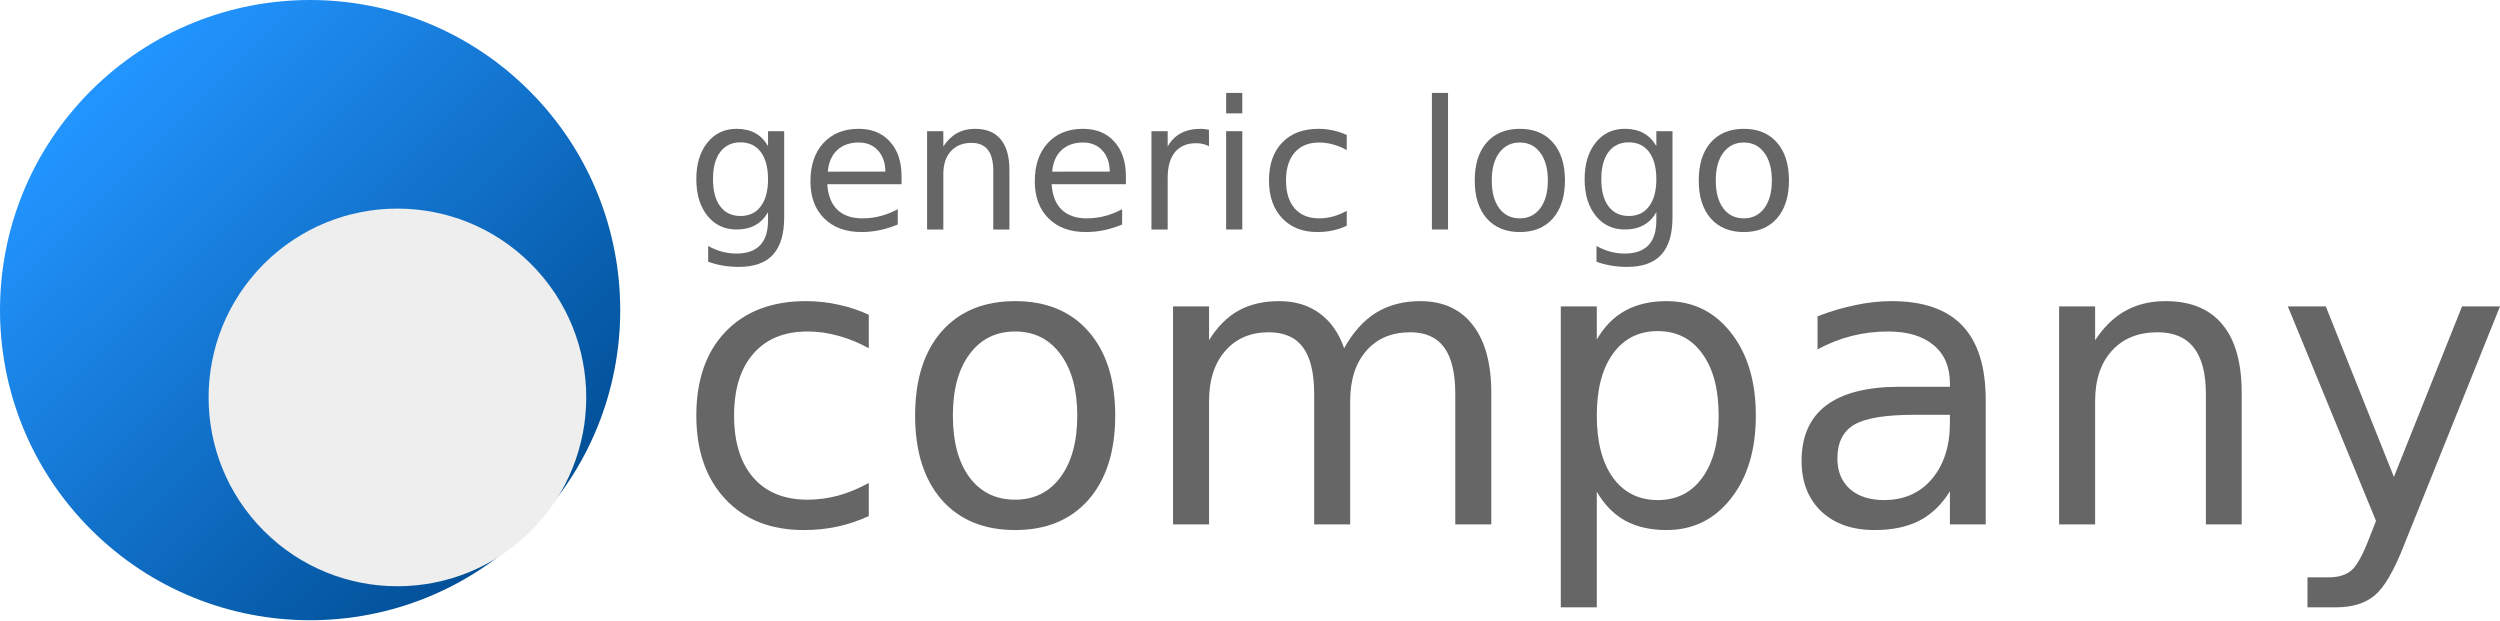
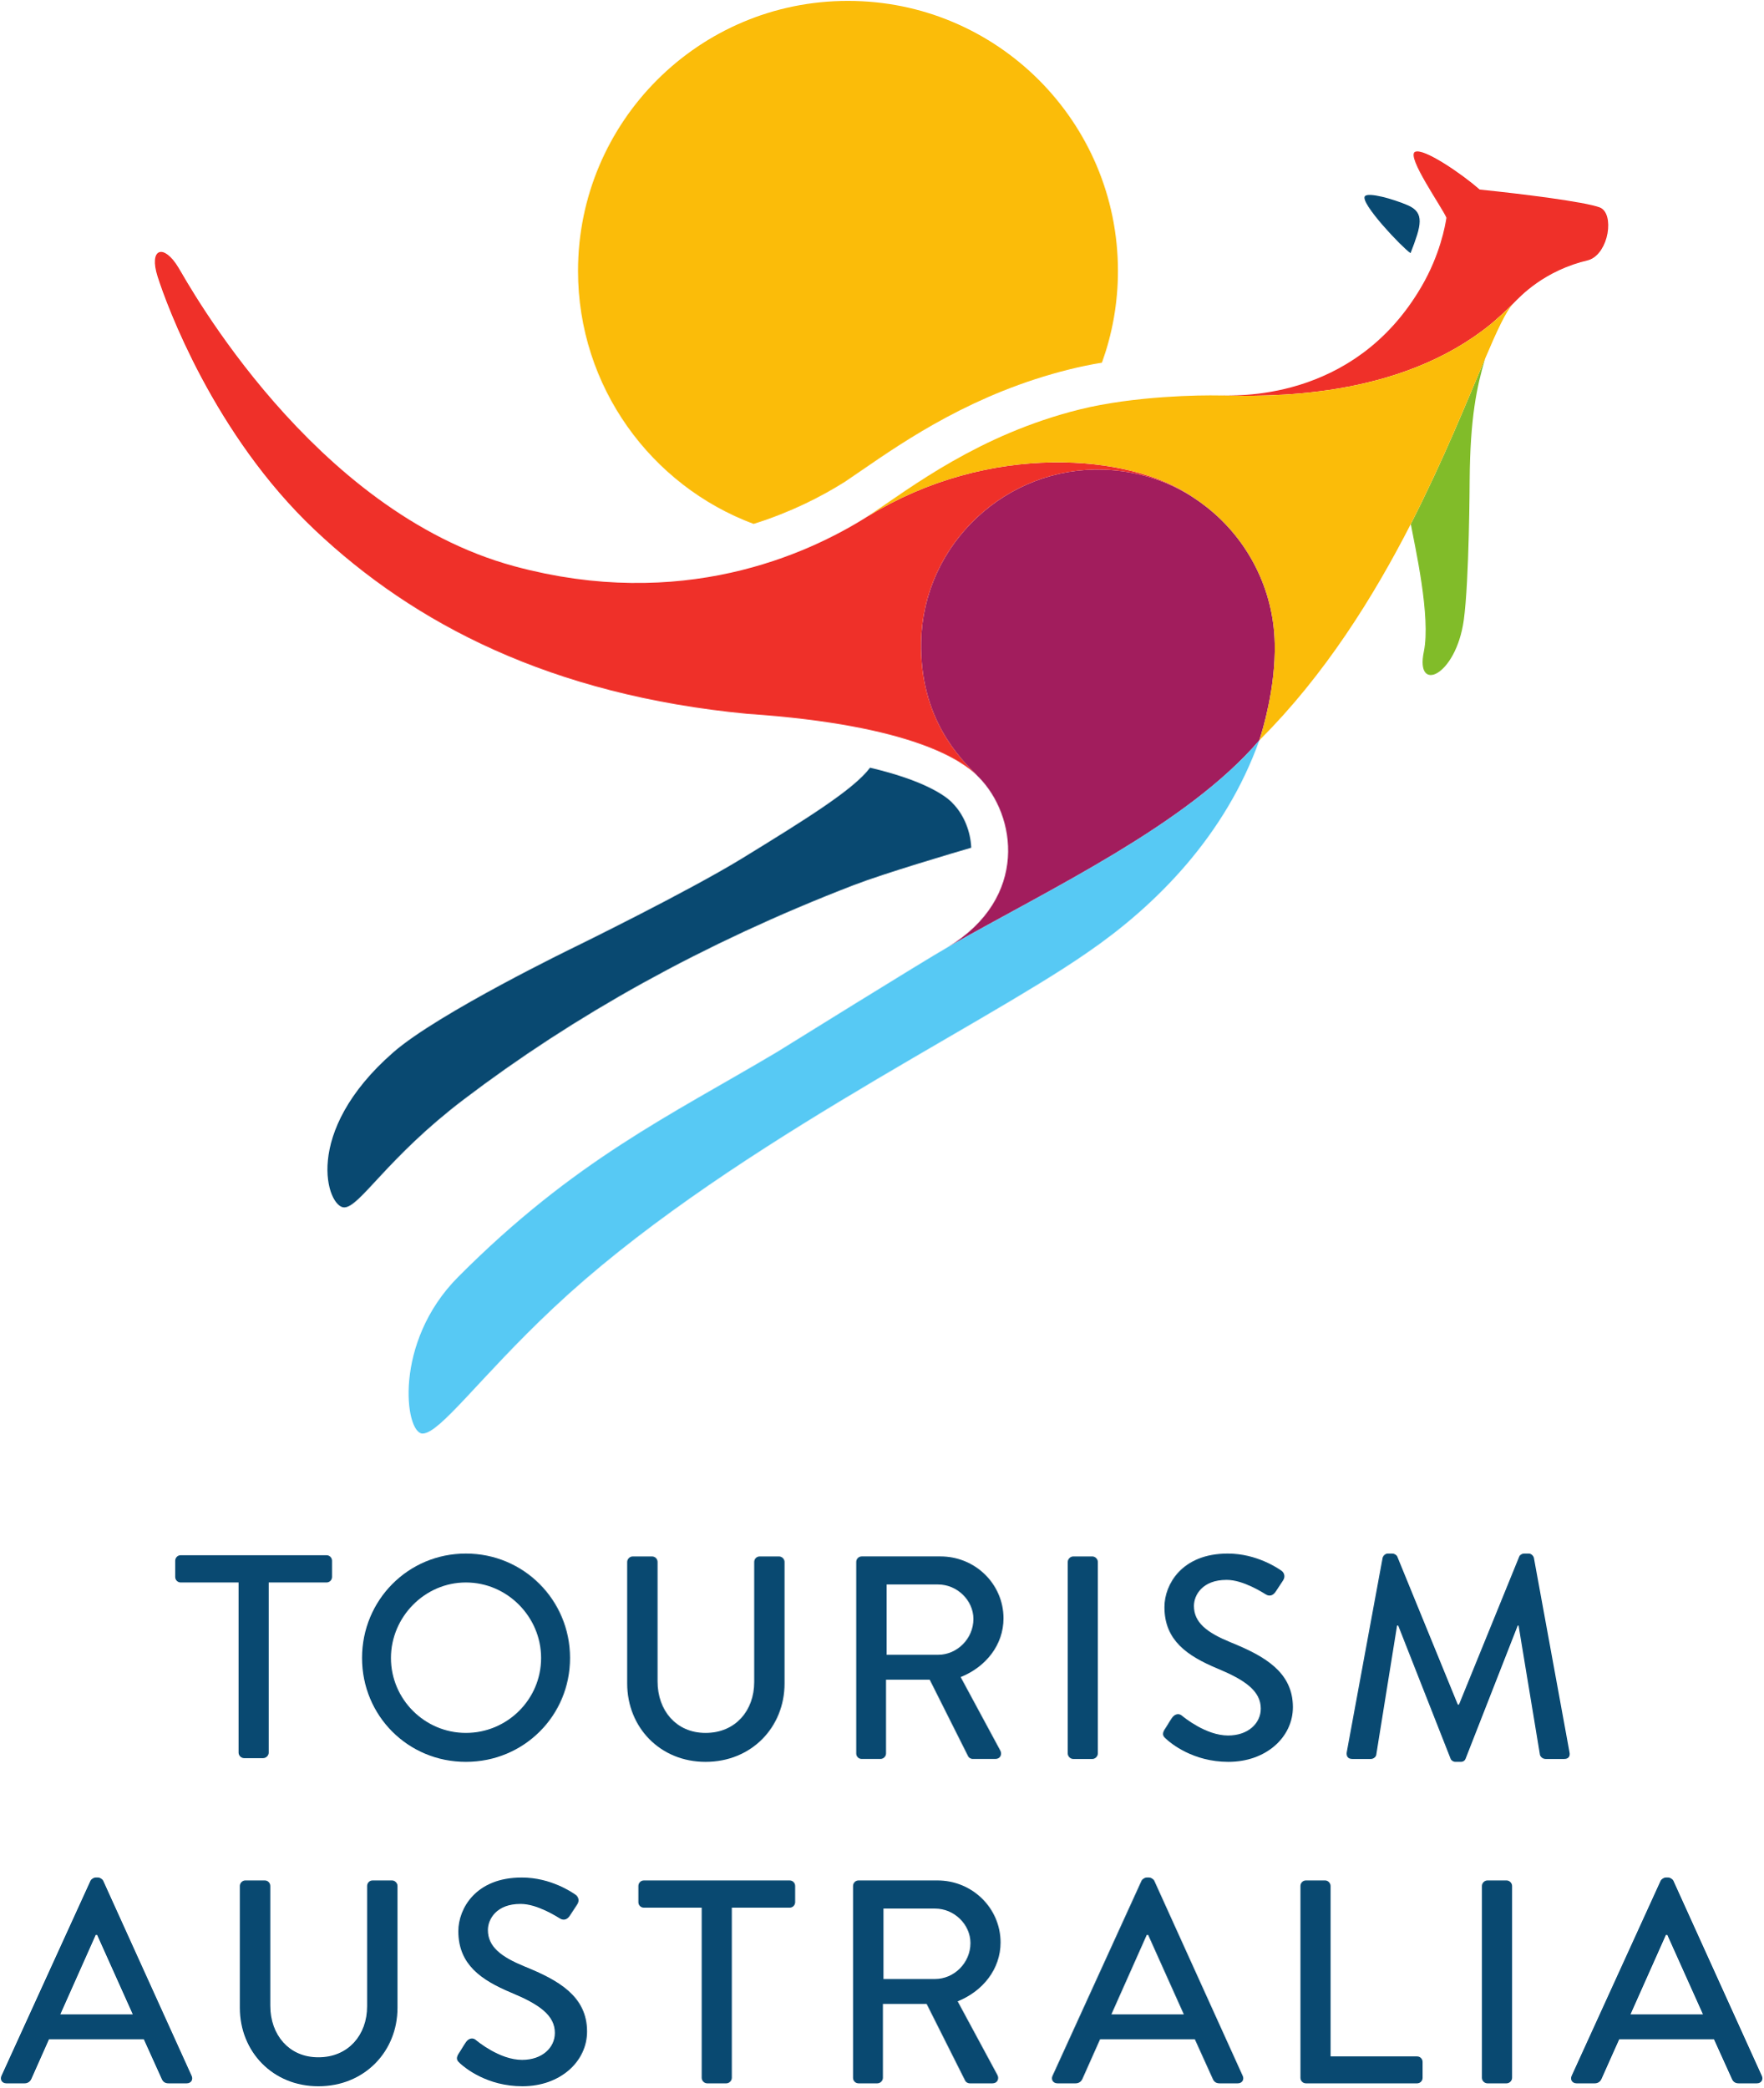
- <svg xmlns="http://www.w3.org/2000/svg" xmlns:xlink="http://www.w3.org/1999/xlink" width="1425.822" height="353.738" id="svg4692" version="1.1">
-   <defs id="defs4694">
-     <linearGradient id="linearGradient5225">
-       <stop style="stop-color:#2294fe;stop-opacity:1" offset="0" id="stop5227" />
-       <stop style="stop-color:#014f96;stop-opacity:1" offset="1" id="stop5229" />
-     </linearGradient>
-     <linearGradient xlink:href="#linearGradient5225" id="linearGradient5284" gradientUnits="userSpaceOnUse" x1="-467.571" y1="-68.973" x2="-469.875" y2="488.427" />
-     <linearGradient xlink:href="#linearGradient5225" id="linearGradient5311" gradientUnits="userSpaceOnUse" x1="-467.571" y1="-68.973" x2="-469.875" y2="488.427" />
+ <svg xmlns="http://www.w3.org/2000/svg" id="svg29010" version="1.1" width="1000" height="1183.626" xml:space="preserve">
+   <defs id="defs29014">
+     <clipPath clipPathUnits="userSpaceOnUse" id="clipPath29046">
+       <path d="m 0,841.89 595.276,0 L 595.276,0 0,0 0,841.89 z" id="path29048" />
+     </clipPath>
+     <clipPath clipPathUnits="userSpaceOnUse" id="clipPath29054">
+       <path d="m 420.945,18.641 117.638,0 0,28.131 -117.638,0 0,-28.131 z" id="path29056" />
+     </clipPath>
+     <clipPath clipPathUnits="userSpaceOnUse" id="clipPath29142">
+       <path d="m 420.945,18.641 117.637,0 0,28.131 -117.637,0 0,-28.131 z" id="path29144" />
+     </clipPath>
+     <clipPath clipPathUnits="userSpaceOnUse" id="clipPath29158">
+       <path d="m 420.945,18.641 117.638,0 0,28.131 -117.638,0 0,-28.131 z" id="path29160" />
+     </clipPath>
+     <clipPath clipPathUnits="userSpaceOnUse" id="clipPath29242">
+       <path d="m 61.654,535.002 226.772,0 0,104.257 -226.772,0 0,-104.257 z" id="path29244" />
+     </clipPath>
+     <clipPath clipPathUnits="userSpaceOnUse" id="clipPath29250">
+       <path d="m 60.653,640.259 228.772,0 0,-106.257 -228.772,0 0,106.257 z" id="path29252" />
+     </clipPath>
+     <clipPath clipPathUnits="userSpaceOnUse" id="clipPath29254">
+       <path d="m 61.654,535.002 226.772,0 0,104.257 -226.772,0 0,-104.257 z" id="path29256" />
+     </clipPath>
+     <clipPath clipPathUnits="userSpaceOnUse" id="clipPath29258">
+       <path d="m 61.654,535.002 226.772,0 0,104.257 -226.772,0 0,-104.257 z" id="path29260" />
+     </clipPath>
+     <clipPath clipPathUnits="userSpaceOnUse" id="clipPath29262">
+       <path d="m 61.653,639.259 226.772,0 0,-104.257 -226.772,0 0,104.257 z" id="path29264" />
+     </clipPath>
+     <clipPath clipPathUnits="userSpaceOnUse" id="clipPath29386">
+       <path d="m 61.654,386.407 226.772,0 0,106.288 -226.772,0 0,-106.288 z" id="path29388" />
+     </clipPath>
+     <clipPath clipPathUnits="userSpaceOnUse" id="clipPath29394">
+       <path d="m 60.653,493.695 228.772,0 0,-108.288 -228.772,0 0,108.288 z" id="path29396" />
+     </clipPath>
+     <clipPath clipPathUnits="userSpaceOnUse" id="clipPath29398">
+       <path d="m 61.654,386.407 226.772,0 0,106.288 -226.772,0 0,-106.288 z" id="path29400" />
+     </clipPath>
+     <clipPath clipPathUnits="userSpaceOnUse" id="clipPath29402">
+       <path d="m 61.654,386.407 226.772,0 0,106.288 -226.772,0 0,-106.288 z" id="path29404" />
+     </clipPath>
+     <clipPath clipPathUnits="userSpaceOnUse" id="clipPath29406">
+       <path d="m 61.654,386.407 226.772,0 0,106.288 -226.772,0 0,-106.288 z" id="path29408" />
+     </clipPath>
+     <clipPath clipPathUnits="userSpaceOnUse" id="clipPath29614">
+       <path d="m 61.654,238.368 226.772,0 0,110.551 -226.772,0 0,-110.551 z" id="path29616" />
+     </clipPath>
+     <clipPath clipPathUnits="userSpaceOnUse" id="clipPath29622">
+       <path d="m 60.653,349.919 228.772,0 0,-112.551 -228.772,0 0,112.551 z" id="path29624" />
+     </clipPath>
+     <clipPath clipPathUnits="userSpaceOnUse" id="clipPath29626">
+       <path d="m 61.654,238.368 226.772,0 0,110.551 -226.772,0 0,-110.551 z" id="path29628" />
+     </clipPath>
+     <clipPath clipPathUnits="userSpaceOnUse" id="clipPath29630">
+       <path d="m 61.654,238.368 226.772,0 0,110.551 -226.772,0 0,-110.551 z" id="path29632" />
+     </clipPath>
+     <clipPath clipPathUnits="userSpaceOnUse" id="clipPath29762">
+       <path d="m 119.292,98.96 111.495,0 0,104.882 -111.495,0 0,-104.882 z" id="path29764" />
+     </clipPath>
+     <clipPath clipPathUnits="userSpaceOnUse" id="clipPath29828">
+       <path d="m 306.85,535.486 226.772,0 0,101.647 -226.772,0 0,-101.647 z" id="path29830" />
+     </clipPath>
+     <clipPath clipPathUnits="userSpaceOnUse" id="clipPath29836">
+       <path d="m 305.85,638.133 228.772,0 0,-103.647 -228.772,0 0,103.647 z" id="path29838" />
+     </clipPath>
+     <clipPath clipPathUnits="userSpaceOnUse" id="clipPath29840">
+       <path d="m 306.85,535.486 226.772,0 0,101.647 -226.772,0 0,-101.647 z" id="path29842" />
+     </clipPath>
+     <clipPath clipPathUnits="userSpaceOnUse" id="clipPath29844">
+       <path d="m 306.85,535.486 226.772,0 0,101.647 -226.772,0 0,-101.647 z" id="path29846" />
+     </clipPath>
+     <clipPath clipPathUnits="userSpaceOnUse" id="clipPath29962">
+       <path d="m 306.85,386.397 226.772,0 0,112.037 -226.772,0 0,-112.037 z" id="path29964" />
+     </clipPath>
+     <clipPath clipPathUnits="userSpaceOnUse" id="clipPath29970">
+       <path d="m 305.85,499.434 228.772,0 0,-114.037 -228.772,0 0,114.037 z" id="path29972" />
+     </clipPath>
+     <clipPath clipPathUnits="userSpaceOnUse" id="clipPath29974">
+       <path d="m 306.85,386.397 226.772,0 0,112.037 -226.772,0 0,-112.037 z" id="path29976" />
+     </clipPath>
+     <clipPath clipPathUnits="userSpaceOnUse" id="clipPath29978">
+       <path d="m 306.85,386.397 226.772,0 0,112.037 -226.772,0 0,-112.037 z" id="path29980" />
+     </clipPath>
+     <clipPath clipPathUnits="userSpaceOnUse" id="clipPath30178">
+       <path d="m 306.85,238.555 226.772,0 0,110.551 -226.772,0 0,-110.551 z" id="path30180" />
+     </clipPath>
+     <clipPath clipPathUnits="userSpaceOnUse" id="clipPath30186">
+       <path d="m 305.85,350.106 228.772,0 0,-112.551 -228.772,0 0,112.551 z" id="path30188" />
+     </clipPath>
+     <clipPath clipPathUnits="userSpaceOnUse" id="clipPath30190">
+       <path d="m 306.85,238.555 226.772,0 0,110.551 -226.772,0 0,-110.551 z" id="path30192" />
+     </clipPath>
+     <clipPath clipPathUnits="userSpaceOnUse" id="clipPath30194">
+       <path d="m 306.85,238.555 226.772,0 0,110.551 -226.772,0 0,-110.551 z" id="path30196" />
+     </clipPath>
+     <clipPath clipPathUnits="userSpaceOnUse" id="clipPath30198">
+       <path d="m 306.85,238.555 226.772,0 0,110.551 -226.772,0 0,-110.551 z" id="path30200" />
+     </clipPath>
+     <clipPath clipPathUnits="userSpaceOnUse" id="clipPath30334">
+       <path d="m 363.543,100.565 113.386,0 0,104.882 -113.386,0 0,-104.882 z" id="path30336" />
+     </clipPath>
  </defs>
-   <g id="layer1" transform="translate(364.4254,8.482258)">
-     <g id="g5286">
-       <g transform="translate(-14.42646,-21.33638)" id="text4703" style="font-size:227.364px;font-style:normal;font-weight:normal;fill:#666666;fill-opacity:1;stroke:none;font-family:Bitstream Vera Sans">
-         <path id="path5264" d="m 145.494,192.368 0,19.095 c -5.773,-3.182 -11.583,-5.551 -17.43,-7.105 -5.773,-1.628 -11.62,-2.442 -17.541,-2.442 -13.248,1.1e-4 -23.536,4.219 -30.863,12.656 -7.327,8.363 -10.991,20.131 -10.991,35.304 -3.4e-5,15.172 3.664,26.977 10.991,35.415 7.327,8.363 17.615,12.545 30.863,12.545 5.921,2e-5 11.768,-0.777 17.541,-2.331 5.847,-1.628 11.657,-4.034 17.43,-7.216 l 0,18.873 c -5.699,2.664 -11.62,4.663 -17.763,5.995 -6.069,1.332 -12.545,1.998 -19.428,1.998 -18.725,0 -33.601,-5.884 -44.629,-17.652 -11.028,-11.768 -16.542,-27.643 -16.542,-47.627 -1.2e-5,-20.279 5.551,-36.229 16.653,-47.849 11.176,-11.62 26.459,-17.43 45.85,-17.43 6.291,1.3e-4 12.434,0.666 18.429,1.998 5.995,1.258 11.805,3.183 17.43,5.773" />
-         <path id="path5266" d="m 228.979,201.915 c -10.954,1.1e-4 -19.613,4.293 -25.978,12.878 -6.365,8.511 -9.548,20.205 -9.548,35.082 -3e-5,14.876 3.145,26.607 9.437,35.193 6.365,8.511 15.061,12.767 26.089,12.767 10.88,2e-5 19.502,-4.293 25.867,-12.878 6.365,-8.585 9.547,-20.279 9.548,-35.082 -1.1e-4,-14.728 -3.183,-26.385 -9.548,-34.971 -6.365,-8.659 -14.987,-12.989 -25.867,-12.989 m 0,-17.319 c 17.763,1.3e-4 31.714,5.773 41.854,17.319 10.139,11.546 15.209,27.532 15.209,47.96 -1.3e-4,20.353 -5.07,36.34 -15.209,47.96 -10.14,11.546 -24.091,17.319 -41.854,17.319 -17.837,0 -31.825,-5.773 -41.965,-17.319 -10.066,-11.62 -15.098,-27.606 -15.098,-47.96 -1e-5,-20.427 5.033,-36.414 15.098,-47.96 10.14,-11.546 24.128,-17.319 41.965,-17.319" />
-         <path id="path5268" d="m 416.599,211.463 c 5.107,-9.177 11.213,-15.949 18.318,-20.316 7.105,-4.367 15.468,-6.55 25.09,-6.55 12.952,1.3e-4 22.943,4.552 29.975,13.655 7.031,9.03 10.546,21.908 10.547,38.634 l 0,75.048 -20.538,0 0,-74.382 c -1.9e-4,-11.916 -2.11,-20.76 -6.328,-26.533 -4.219,-5.773 -10.658,-8.659 -19.317,-8.659 -10.584,1.1e-4 -18.947,3.516 -25.09,10.547 -6.143,7.031 -9.215,16.616 -9.214,28.754 l 0,70.274 -20.538,0 0,-74.382 c -10e-5,-11.99 -2.109,-20.834 -6.328,-26.533 -4.219,-5.773 -10.732,-8.659 -19.539,-8.659 -10.436,1.1e-4 -18.725,3.553 -24.868,10.658 -6.143,7.031 -9.215,16.579 -9.214,28.643 l 0,70.274 -20.538,0 0,-124.34 20.538,0 0,19.317 c 4.663,-7.623 10.251,-13.248 16.764,-16.875 6.513,-3.626 14.247,-5.44 23.203,-5.44 9.029,1.3e-4 16.69,2.294 22.981,6.883 6.365,4.589 11.065,11.25 14.099,19.983" />
-         <path id="path5270" d="m 560.7,293.283 0,65.945 -20.538,0 0,-171.633 20.538,0 0,18.873 c 4.293,-7.401 9.695,-12.878 16.209,-16.431 6.587,-3.626 14.432,-5.44 23.536,-5.44 15.098,1.3e-4 27.347,5.995 36.747,17.985 9.473,11.99 14.21,27.755 14.21,47.294 -1.4e-4,19.539 -4.737,35.304 -14.21,47.294 -9.4,11.99 -21.649,17.985 -36.747,17.985 -9.104,0 -16.949,-1.776 -23.536,-5.329 -6.513,-3.627 -11.916,-9.14 -16.209,-16.542 m 69.497,-43.408 c -1.1e-4,-15.024 -3.109,-26.792 -9.325,-35.304 -6.143,-8.585 -14.617,-12.878 -25.423,-12.878 -10.806,1.1e-4 -19.317,4.293 -25.534,12.878 -6.143,8.511 -9.215,20.279 -9.214,35.304 -4e-5,15.024 3.071,26.829 9.214,35.415 6.217,8.511 14.728,12.767 25.534,12.767 10.806,10e-6 19.28,-4.256 25.423,-12.767 6.217,-8.585 9.325,-20.39 9.325,-35.415" />
-         <path id="path5272" d="m 741.77,249.431 c -16.505,6e-5 -27.94,1.887 -34.304,5.662 -6.365,3.775 -9.548,10.214 -9.548,19.317 -3e-5,7.253 2.368,13.026 7.105,17.319 4.811,4.219 11.324,6.328 19.539,6.328 11.324,10e-6 20.39,-3.997 27.199,-11.99 6.883,-8.067 10.325,-18.762 10.325,-32.084 l 0,-4.552 -20.316,0 m 40.744,-8.437 0,70.94 -20.427,0 0,-18.873 c -4.663,7.549 -10.473,13.137 -17.43,16.764 -6.957,3.553 -15.469,5.329 -25.534,5.329 -12.73,0 -22.87,-3.553 -30.419,-10.658 -7.475,-7.179 -11.213,-16.764 -11.213,-28.754 -10e-6,-13.988 4.663,-24.535 13.988,-31.64 9.399,-7.105 23.388,-10.658 41.965,-10.658 l 28.643,0 0,-1.998 c -10e-5,-9.399 -3.109,-16.653 -9.325,-21.759 -6.143,-5.181 -14.802,-7.771 -25.978,-7.771 -7.105,1.1e-4 -14.025,0.851 -20.76,2.553 -6.735,1.702 -13.211,4.256 -19.428,7.66 l 0,-18.873 c 7.475,-2.886 14.728,-5.033 21.759,-6.439 7.031,-1.48 13.877,-2.22 20.538,-2.22 17.985,1.3e-4 31.418,4.663 40.299,13.988 8.881,9.326 13.322,23.462 13.322,42.409" />
-         <path id="path5274" d="m 928.502,236.886 0,75.048 -20.427,0 0,-74.382 c -1e-4,-11.768 -2.294,-20.575 -6.883,-26.422 -4.589,-5.847 -11.472,-8.77 -20.649,-8.77 -11.028,1.1e-4 -19.724,3.516 -26.089,10.547 -6.365,7.031 -9.548,16.616 -9.548,28.754 l 0,70.274 -20.538,0 0,-124.34 20.538,0 0,19.317 c 4.885,-7.475 10.621,-13.063 17.208,-16.764 6.661,-3.7 14.321,-5.551 22.981,-5.551 14.284,1.3e-4 25.09,4.441 32.417,13.322 7.327,8.808 10.991,21.797 10.991,38.967" />
-         <path id="path5276" d="m 1021.202,323.48 c -5.773,14.802 -11.398,24.461 -16.875,28.976 -5.477,4.515 -12.804,6.772 -21.981,6.772 l -16.32,0 0,-17.097 11.99,0 c 5.625,-3e-5 9.992,-1.332 13.1,-3.997 3.108,-2.664 6.55,-8.955 10.325,-18.873 l 3.664,-9.325 -50.291,-122.342 21.648,0 38.856,97.252 38.856,-97.252 21.648,0 -54.621,135.886" />
+   <g id="g29018" transform="matrix(1.25,0,0,-1.25,-911.9466,-205.8614)">
+     <g id="g31421" transform="matrix(3.40104,0,0,3.40104,49.62981,514.366)">
+       <g id="g29122" transform="matrix(6.793781,0,0,6.793781,326.8175,-306.6109)">
+         <path d="M 0,0 C -0.127,0.121 -0.529,0.419 -1.595,0.669 -1.91,0.246 -2.836,-0.332 -4.113,-1.115 -5.179,-1.768 -7.391,-2.85 -7.391,-2.85 c 0,0 -2.687,-1.3 -3.569,-2.073 -1.801,-1.576 -1.293,-3.042 -0.961,-3.042 0.306,0 0.837,0.972 2.347,2.119 2.158,1.641 4.688,3.065 7.659,4.21 0.611,0.235 1.971,0.636 2.307,0.734 -0.014,0.328 -0.148,0.655 -0.367,0.875 L 0,0 z" style="fill:#094971;fill-opacity:1;fill-rule:nonzero;stroke:none" id="path29124" />
      </g>
-       <g transform="translate(-416.3428,-21.33638)" id="text4707" style="font-size:102.527px;font-style:normal;font-weight:normal;fill:#666666;fill-opacity:1;stroke:none;font-family:Bitstream Vera Sans">
-         <path id="path5241" d="m 489.949,115.06 c -5e-5,-6.675 -1.385,-11.848 -4.155,-15.519 -2.737,-3.671 -6.592,-5.507 -11.564,-5.507 -4.939,5e-5 -8.794,1.836 -11.564,5.507 -2.737,3.671 -4.105,8.844 -4.105,15.519 -10e-6,6.642 1.368,11.798 4.105,15.469 2.77,3.671 6.625,5.507 11.564,5.507 4.973,1e-5 8.828,-1.836 11.564,-5.507 2.77,-3.671 4.155,-8.828 4.155,-15.469 m 9.211,21.727 c -5e-5,9.545 -2.119,16.637 -6.358,21.276 -4.239,4.672 -10.73,7.009 -19.474,7.009 -3.237,-2e-5 -6.291,-0.25 -9.161,-0.751 -2.87,-0.467 -5.657,-1.202 -8.36,-2.203 l 0,-8.961 c 2.703,1.468 5.373,2.553 8.01,3.254 2.637,0.701 5.323,1.051 8.06,1.051 6.041,-2e-5 10.563,-1.585 13.567,-4.756 3.004,-3.137 4.506,-7.893 4.506,-14.268 l 0,-4.556 c -1.902,3.304 -4.339,5.774 -7.309,7.409 -2.97,1.635 -6.525,2.453 -10.663,2.453 -6.875,0 -12.415,-2.62 -16.621,-7.86 -4.205,-5.24 -6.308,-12.182 -6.308,-20.826 -1e-5,-8.677 2.103,-15.636 6.308,-20.876 4.205,-5.24 9.745,-7.86 16.621,-7.86 4.138,5.8e-5 7.693,0.818 10.663,2.453 2.97,1.635 5.407,4.105 7.309,7.409 l 0,-8.511 9.211,0 0,49.111" />
-         <path id="path5243" d="m 566.093,113.408 0,4.506 -42.352,0 c 0.4,6.341 2.303,11.181 5.707,14.518 3.438,3.304 8.21,4.956 14.318,4.956 3.538,1e-5 6.959,-0.434 10.263,-1.302 3.337,-0.868 6.641,-2.169 9.912,-3.905 l 0,8.711 c -3.304,1.402 -6.692,2.47 -10.163,3.204 -3.471,0.734 -6.992,1.101 -10.563,1.101 -8.944,0 -16.037,-2.603 -21.276,-7.81 -5.206,-5.206 -7.81,-12.248 -7.81,-21.126 -1e-5,-9.178 2.47,-16.454 7.409,-21.827 4.973,-5.407 11.664,-8.11 20.075,-8.11 7.543,5.8e-5 13.5,2.436 17.872,7.309 4.405,4.839 6.608,11.431 6.608,19.774 m -9.211,-2.703 c -0.067,-5.04 -1.485,-9.061 -4.255,-12.065 -2.737,-3.004 -6.375,-4.506 -10.914,-4.506 -5.14,5e-5 -9.261,1.452 -12.365,4.355 -3.07,2.904 -4.839,6.992 -5.307,12.265 l 32.841,-0.05" />
-         <path id="path5245" d="m 627.619,109.903 0,33.842 -9.211,0 0,-33.541 c -4e-5,-5.307 -1.035,-9.278 -3.104,-11.915 -2.069,-2.637 -5.173,-3.955 -9.312,-3.955 -4.973,4.9e-5 -8.894,1.585 -11.765,4.756 -2.87,3.171 -4.305,7.493 -4.305,12.966 l 0,31.689 -9.261,0 0,-56.069 9.261,0 0,8.711 c 2.203,-3.371 4.789,-5.891 7.76,-7.559 3.004,-1.669 6.458,-2.503 10.363,-2.503 6.441,5.8e-5 11.314,2.003 14.618,6.007 3.304,3.972 4.956,9.829 4.956,17.572" />
-         <path id="path5247" d="m 694.052,113.408 0,4.506 -42.352,0 c 0.4,6.341 2.303,11.181 5.707,14.518 3.438,3.304 8.21,4.956 14.318,4.956 3.538,1e-5 6.959,-0.434 10.263,-1.302 3.337,-0.868 6.641,-2.169 9.912,-3.905 l 0,8.711 c -3.304,1.402 -6.692,2.47 -10.163,3.204 -3.471,0.734 -6.992,1.101 -10.563,1.101 -8.944,0 -16.037,-2.603 -21.276,-7.81 -5.206,-5.206 -7.81,-12.248 -7.81,-21.126 0,-9.178 2.47,-16.454 7.409,-21.827 4.973,-5.407 11.664,-8.11 20.075,-8.11 7.543,5.8e-5 13.5,2.436 17.872,7.309 4.405,4.839 6.608,11.431 6.608,19.774 m -9.211,-2.703 c -0.067,-5.04 -1.485,-9.061 -4.255,-12.065 -2.737,-3.004 -6.375,-4.506 -10.913,-4.506 -5.14,5e-5 -9.261,1.452 -12.365,4.355 -3.07,2.904 -4.839,6.992 -5.307,12.265 l 32.841,-0.05" />
-         <path id="path5249" d="m 741.46,96.286 c -1.035,-0.601 -2.169,-1.035 -3.404,-1.302 -1.202,-0.3 -2.537,-0.451 -4.005,-0.451 -5.206,4.9e-5 -9.211,1.702 -12.015,5.106 -2.77,3.371 -4.155,8.227 -4.155,14.568 l 0,29.537 -9.261,0 0,-56.069 9.261,0 0,8.711 c 1.936,-3.404 4.455,-5.924 7.559,-7.559 3.104,-1.669 6.875,-2.503 11.314,-2.503 0.634,5.8e-5 1.335,0.05 2.103,0.15 0.768,0.067 1.619,0.184 2.553,0.35 l 0.05,9.462" />
-         <path id="path5251" d="m 751.222,87.676 9.211,0 0,56.069 -9.211,0 0,-56.069 m 0,-21.827 9.211,0 0,11.664 -9.211,0 0,-11.664" />
-         <path id="path5253" d="m 820.007,89.828 0,8.611 c -2.603,-1.435 -5.223,-2.503 -7.86,-3.204 -2.603,-0.734 -5.24,-1.101 -7.91,-1.101 -5.974,5e-5 -10.613,1.902 -13.917,5.707 -3.304,3.771 -4.956,9.078 -4.956,15.92 -10e-6,6.842 1.652,12.165 4.956,15.97 3.304,3.771 7.943,5.657 13.917,5.657 2.67,1e-5 5.307,-0.35 7.91,-1.051 2.637,-0.734 5.256,-1.819 7.86,-3.254 l 0,8.511 c -2.57,1.201 -5.24,2.103 -8.01,2.703 -2.737,0.601 -5.657,0.901 -8.761,0.901 -8.444,0 -15.152,-2.653 -20.125,-7.96 -4.973,-5.307 -7.459,-12.465 -7.459,-21.477 -10e-6,-9.145 2.503,-16.337 7.509,-21.577 5.04,-5.24 11.931,-7.86 20.676,-7.86 2.837,5.8e-5 5.607,0.3 8.31,0.901 2.703,0.567 5.323,1.435 7.86,2.603" />
-         <path id="path5255" d="m 868.567,65.849 9.211,0 0,77.896 -9.211,0 0,-77.896" />
-         <path id="path5257" d="m 918.729,94.134 c -4.939,5e-5 -8.844,1.936 -11.714,5.807 -2.87,3.838 -4.305,9.111 -4.305,15.82 -1e-5,6.708 1.418,11.998 4.255,15.87 2.87,3.838 6.792,5.757 11.765,5.757 4.906,1e-5 8.794,-1.936 11.664,-5.807 2.87,-3.871 4.305,-9.145 4.305,-15.82 -5e-5,-6.642 -1.435,-11.898 -4.305,-15.769 -2.87,-3.905 -6.758,-5.857 -11.664,-5.857 m 0,-7.81 c 8.01,5.8e-5 14.301,2.603 18.873,7.81 4.572,5.206 6.858,12.415 6.858,21.627 -6e-5,9.178 -2.286,16.387 -6.858,21.627 -4.572,5.206 -10.863,7.81 -18.873,7.81 -8.043,0 -14.351,-2.603 -18.923,-7.81 -4.539,-5.24 -6.808,-12.449 -6.808,-21.627 0,-9.211 2.269,-16.42 6.808,-21.627 4.572,-5.206 10.88,-7.81 18.923,-7.81" />
-         <path id="path5259" d="m 996.576,115.06 c -4e-5,-6.675 -1.385,-11.848 -4.155,-15.519 -2.737,-3.671 -6.592,-5.507 -11.564,-5.507 -4.939,5e-5 -8.794,1.836 -11.564,5.507 -2.737,3.671 -4.105,8.844 -4.105,15.519 -2e-5,6.642 1.368,11.798 4.105,15.469 2.77,3.671 6.625,5.507 11.564,5.507 4.973,1e-5 8.828,-1.836 11.564,-5.507 2.77,-3.671 4.155,-8.828 4.155,-15.469 m 9.211,21.727 c -10e-5,9.545 -2.119,16.637 -6.358,21.276 -4.239,4.672 -10.73,7.009 -19.474,7.009 -3.237,-2e-5 -6.291,-0.25 -9.161,-0.751 -2.87,-0.467 -5.657,-1.202 -8.36,-2.203 l 0,-8.961 c 2.703,1.468 5.373,2.553 8.01,3.254 2.637,0.701 5.323,1.051 8.06,1.051 6.041,-2e-5 10.563,-1.585 13.567,-4.756 3.004,-3.137 4.506,-7.893 4.506,-14.268 l 0,-4.556 c -1.902,3.304 -4.339,5.774 -7.309,7.409 -2.97,1.635 -6.525,2.453 -10.663,2.453 -6.875,0 -12.415,-2.62 -16.621,-7.86 -4.205,-5.24 -6.308,-12.182 -6.308,-20.826 0,-8.677 2.103,-15.636 6.308,-20.876 4.205,-5.24 9.745,-7.86 16.621,-7.86 4.138,5.8e-5 7.693,0.818 10.663,2.453 2.97,1.635 5.407,4.105 7.309,7.409 l 0,-8.511 9.211,0 0,49.111" />
-         <path id="path5261" d="m 1046.487,94.134 c -4.939,5e-5 -8.844,1.936 -11.714,5.807 -2.87,3.838 -4.305,9.111 -4.305,15.82 0,6.708 1.418,11.998 4.255,15.87 2.87,3.838 6.792,5.757 11.765,5.757 4.906,1e-5 8.794,-1.936 11.664,-5.807 2.87,-3.871 4.305,-9.145 4.305,-15.82 0,-6.642 -1.435,-11.898 -4.305,-15.769 -2.87,-3.905 -6.758,-5.857 -11.664,-5.857 m 0,-7.81 c 8.01,5.8e-5 14.301,2.603 18.873,7.81 4.572,5.206 6.858,12.415 6.859,21.627 -10e-5,9.178 -2.286,16.387 -6.859,21.627 -4.572,5.206 -10.864,7.81 -18.873,7.81 -8.043,0 -14.351,-2.603 -18.924,-7.81 -4.539,-5.24 -6.808,-12.449 -6.808,-21.627 0,-9.211 2.269,-16.42 6.808,-21.627 4.572,-5.206 10.88,-7.81 18.924,-7.81" />
+       <g id="g29126" transform="matrix(6.793781,0,0,6.793781,388.0879,-233.4269)">
+         <path d="M 0,0 C 0.213,0.548 0.283,0.795 -0.057,0.941 -0.34,1.063 -0.831,1.202 -0.897,1.118 -0.999,0.988 -0.158,0.1 0,0" style="fill:#094971;fill-opacity:1;fill-rule:nonzero;stroke:none" id="path29128" />
      </g>
-       <g transform="matrix(0.4378881,-0.4378881,0.4378881,0.4378881,-547.0203,450.0734)" id="g5278">
-         <path style="fill:url(#linearGradient5311);fill-opacity:1;stroke:none" id="path4711" d="m -184.265,202.817 c 0,157.738 -127.872,285.61 -285.61,285.61 -157.738,0 -285.61,-127.872 -285.61,-285.61 0,-157.738 127.872,-285.61 285.61,-285.61 157.738,0 285.61,127.872 285.61,285.61 z" transform="translate(1201.969,-114.0079)" />
-         <path d="m -184.265,202.817 c 0,157.738 -127.872,285.61 -285.61,285.61 -157.738,0 -285.61,-127.872 -285.61,-285.61 0,-157.738 127.872,-285.61 285.61,-285.61 157.738,0 285.61,127.872 285.61,285.61 z" id="path4713" style="fill:#eeeeee;fill-opacity:1;stroke:none" transform="matrix(0.608871,0,0,0.608871,1018.187,79.03026)" />
+       <g id="g29130" transform="matrix(6.793781,0,0,6.793781,369.9702,-285.4835)">
+         <path d="m 0,0 c -0.022,1.061 -0.525,2.033 -1.323,2.666 -0.09,0.072 -0.184,0.14 -0.282,0.203 -0.5,0.321 -1.094,0.518 -1.746,0.543 -1.907,0.07 -3.555,-1.451 -3.593,-3.384 -0.029,-1.498 0.763,-2.288 1.098,-2.621 0.012,-0.013 0.022,-0.025 0.033,-0.034 0.74,-0.745 0.987,-2.367 -0.6,-3.333 2.012,1.148 4.687,2.395 6.109,4.055 0.001,0.004 0.002,0.01 0.005,0.015 0.05,0.146 0.32,1.017 0.299,1.89" style="fill:#a21d5d;fill-opacity:1;fill-rule:nonzero;stroke:none" id="path29132" />
      </g>
+       <g id="g29134" transform="matrix(6.793781,0,0,6.793781,315.6519,-268.5494)">
+         <path d="m 0,0 c -1.194,-0.755 -3.662,-1.868 -6.942,-0.976 -3.961,1.077 -6.407,5.561 -6.586,5.856 -0.296,0.495 -0.59,0.38 -0.413,-0.17 0.175,-0.552 1.104,-3.101 3.084,-4.973 1.952,-1.846 4.633,-3.243 8.5,-3.613 C 0.911,-4.097 1.865,-4.81 2.149,-5.085 1.815,-4.752 1.022,-3.962 1.051,-2.464 1.089,-0.532 2.737,0.99 4.644,0.919 5.296,0.895 5.89,0.698 6.39,0.376 6.386,0.379 6.382,0.384 6.378,0.386 5.154,1.233 2.386,1.47 0,0" style="fill:#ef3029;fill-opacity:1;fill-rule:nonzero;stroke:none" id="path29136" />
+       </g>
+       <g transform="matrix(6.793781,0,0,6.793781,-3244.556,-517.536)" id="g29138">
+         <g id="g29140" clip-path="url(#clipPath29142)">
+           <g id="g29146" transform="translate(525.6214,28.1964)">
+             <path d="m 0,0 c -0.516,-0.295 -3.265,-2.005 -3.371,-2.07 0,-0.001 -0.002,-0.001 -0.002,-0.001 -2.088,-1.241 -3.963,-2.113 -6.248,-4.408 -1.284,-1.288 -1.045,-3.076 -0.7,-3.076 0.342,0 1.121,1.102 2.56,2.457 3.242,3.056 8.295,5.465 10.476,6.975 C 4.102,0.824 5.447,2.201 6.11,4.056 4.687,2.396 2.012,1.149 0,0" style="fill:#57c9f4;fill-opacity:1;fill-rule:nonzero;stroke:none" id="path29148" />
+           </g>
+           <g id="g29150" transform="translate(538.4136,42.7177)">
+             <path d="m 0,0 c -0.298,0.11 -1.492,0.261 -2.355,0.35 -0.335,0.297 -1.109,0.829 -1.272,0.739 -0.169,-0.095 0.536,-1.093 0.619,-1.293 -0.024,-0.159 -0.126,-0.729 -0.489,-1.35 -1.338,-2.301 -3.72,-2.134 -3.972,-2.139 0.927,-0.02 3.522,-0.088 5.351,1.416 0.143,0.122 0.285,0.252 0.424,0.391 0.139,0.14 0.6,0.646 1.482,0.852 C 0.186,-0.901 0.299,-0.112 0,0" style="fill:#ef3029;fill-opacity:1;fill-rule:nonzero;stroke:none" id="path29152" />
+           </g>
+         </g>
+       </g>
+       <g transform="matrix(6.793781,0,0,6.793781,-3244.556,-517.536)" id="g29154">
+         <g id="g29156" clip-path="url(#clipPath29158)">
+           <g id="g29162" transform="translate(534.7068,36.5012)">
+             <path d="m 0,0 c -0.001,0 -0.001,0 -0.001,-0.002 0.076,-0.416 0.399,-1.824 0.256,-2.506 -0.172,-0.824 0.628,-0.487 0.784,0.617 0.108,0.77 0.116,2.75 0.116,2.75 C 1.164,2.078 1.294,2.694 1.459,3.248 1.112,2.431 0.644,1.261 0,0" style="fill:#81bc29;fill-opacity:1;fill-rule:nonzero;stroke:none" id="path29164" />
+           </g>
+           <g id="g29166" transform="translate(523.9135,37.5478)">
+             <path d="m 0,0 c 0.882,0.606 2.215,1.523 4.093,1.99 0.208,0.052 0.422,0.096 0.635,0.131 0.203,0.562 0.314,1.169 0.314,1.801 0,2.928 -2.373,5.302 -5.302,5.302 -2.927,0 -5.3,-2.374 -5.3,-5.302 0,-2.275 1.435,-4.216 3.447,-4.967 0.74,0.231 1.344,0.543 1.795,0.828 C -0.219,-0.15 -0.112,-0.077 0,0" style="fill:#fbbc09;fill-opacity:1;fill-rule:nonzero;stroke:none" id="path29168" />
+           </g>
+           <g id="g29170" transform="translate(536.2955,40.4409)">
+             <path d="m 0,0 c -1.829,-1.504 -4.423,-1.436 -5.351,-1.416 -0.36,0.008 -1.662,-0.007 -2.742,-0.275 -1.975,-0.493 -3.301,-1.524 -4.163,-2.101 2.386,1.471 5.154,1.234 6.378,0.387 0.004,-0.003 0.008,-0.008 0.012,-0.011 0.098,-0.062 0.192,-0.13 0.282,-0.202 0.799,-0.634 1.301,-1.605 1.323,-2.666 0.021,-0.874 -0.249,-1.744 -0.299,-1.891 0,-0.004 0.002,-0.007 0.002,-0.007 1.278,1.274 2.239,2.816 2.969,4.242 0.645,1.261 1.112,2.431 1.46,3.249 0.231,0.544 0.408,0.93 0.554,1.082 C 0.285,0.251 0.143,0.121 0,0" style="fill:#fbbc09;fill-opacity:1;fill-rule:nonzero;stroke:none" id="path29172" />
+           </g>
+         </g>
+       </g>
+     </g>
+     <g transform="matrix(16.79229,0,0,16.79229,756.92,-1078.561)" id="g29058">
+       <path id="path29060" style="fill:#094971;fill-opacity:1;fill-rule:nonzero;stroke:none" d="m 0,0 0.956,2.145 0.039,0 L 1.958,0 0,0 z M 1.159,3.61 C 1.136,3.657 1.066,3.697 1.026,3.697 l -0.078,0 C 0.909,3.697 0.838,3.657 0.815,3.61 L -1.59,-1.661 c -0.047,-0.102 0.016,-0.203 0.133,-0.203 l 0.494,0 c 0.094,0 0.156,0.062 0.18,0.117 0.157,0.36 0.32,0.713 0.477,1.073 l 2.562,0 0.485,-1.073 c 0.032,-0.071 0.086,-0.117 0.181,-0.117 l 0.493,0 c 0.117,0 0.18,0.101 0.133,0.203 L 1.159,3.61 z" />
+     </g>
+     <g transform="matrix(16.79229,0,0,16.79229,907.4134,-1017.808)" id="g29062">
+       <path id="path29064" style="fill:#094971;fill-opacity:1;fill-rule:nonzero;stroke:none" d="m 0,0 -0.525,0 c -0.086,0 -0.148,-0.07 -0.148,-0.149 l 0,-3.25 c 0,-0.776 -0.51,-1.379 -1.317,-1.379 -0.799,0 -1.299,0.612 -1.299,1.394 l 0,3.235 C -3.289,-0.07 -3.353,0 -3.438,0 l -0.526,0 c -0.078,0 -0.148,-0.07 -0.148,-0.149 l 0,-3.289 c 0,-1.191 0.893,-2.123 2.122,-2.123 1.238,0 2.138,0.932 2.138,2.123 l 0,3.289 C 0.148,-0.07 0.078,0 0,0" />
+     </g>
+     <g transform="matrix(16.79229,0,0,16.79229,967.6242,-1056.865)" id="g29066">
+       <path id="path29068" style="fill:#094971;fill-opacity:1;fill-rule:nonzero;stroke:none" d="m 0,0 c -0.65,0.266 -0.995,0.54 -0.995,0.987 0,0.29 0.227,0.705 0.884,0.705 C 0.344,1.692 0.893,1.331 0.948,1.3 1.057,1.23 1.159,1.277 1.221,1.378 1.284,1.472 1.355,1.581 1.417,1.676 1.496,1.794 1.433,1.903 1.37,1.942 1.292,1.997 0.704,2.405 -0.079,2.405 c -1.245,0 -1.715,-0.839 -1.715,-1.45 0,-0.908 0.626,-1.323 1.425,-1.66 0.776,-0.321 1.183,-0.619 1.183,-1.089 0,-0.399 -0.345,-0.728 -0.885,-0.728 -0.602,0 -1.207,0.501 -1.253,0.54 -0.086,0.071 -0.196,0.039 -0.266,-0.062 -0.071,-0.102 -0.134,-0.219 -0.204,-0.321 -0.078,-0.134 -0.023,-0.188 0.046,-0.251 0.126,-0.117 0.729,-0.619 1.685,-0.619 1.018,0 1.747,0.665 1.747,1.48 C 1.684,-0.8 0.908,-0.368 0,0" />
+     </g>
+     <g transform="matrix(16.79229,0,0,16.79229,1087.811,-1017.808)" id="g29070">
+       <path id="path29072" style="fill:#094971;fill-opacity:1;fill-rule:nonzero;stroke:none" d="m 0,0 -3.938,0 c -0.086,0 -0.149,-0.07 -0.149,-0.149 l 0,-0.439 c 0,-0.078 0.063,-0.148 0.149,-0.148 l 1.562,0 0,-4.598 c 0,-0.078 0.07,-0.148 0.148,-0.148 l 0.518,0 c 0.077,0 0.148,0.07 0.148,0.148 l 0,4.598 1.562,0 c 0.086,0 0.149,0.07 0.149,0.148 l 0,0.439 C 0.149,-0.07 0.086,0 0,0" />
+     </g>
+     <g transform="matrix(16.79229,0,0,16.79229,1153.793,-1062.524)" id="g29074">
+       <path id="path29076" style="fill:#094971;fill-opacity:1;fill-rule:nonzero;stroke:none" d="m 0,0 -1.394,0 0,1.903 1.394,0 C 0.509,1.903 0.956,1.481 0.956,0.971 0.956,0.431 0.509,0 0,0 m 1.77,0.987 c 0,0.931 -0.767,1.676 -1.707,1.676 l -2.131,0 c -0.085,0 -0.148,-0.07 -0.148,-0.149 l 0,-5.185 c 0,-0.078 0.063,-0.148 0.148,-0.148 l 0.509,0 c 0.079,0 0.15,0.07 0.15,0.148 l 0,1.997 1.182,0 1.042,-2.075 c 0.015,-0.031 0.062,-0.07 0.124,-0.07 l 0.612,0 c 0.133,0 0.188,0.125 0.133,0.227 l -1.073,1.989 c 0.681,0.275 1.159,0.87 1.159,1.59" />
+     </g>
+     <g transform="matrix(16.79229,0,0,16.79229,1233.799,-1078.561)" id="g29078">
+       <path id="path29080" style="fill:#094971;fill-opacity:1;fill-rule:nonzero;stroke:none" d="m 0,0 0.955,2.145 0.039,0 L 1.957,0 0,0 z M 1.159,3.61 C 1.135,3.657 1.064,3.697 1.025,3.697 l -0.078,0 c -0.039,0 -0.11,-0.04 -0.133,-0.087 l -2.405,-5.271 c -0.046,-0.102 0.016,-0.203 0.134,-0.203 l 0.492,0 c 0.095,0 0.158,0.062 0.181,0.117 0.157,0.36 0.321,0.713 0.478,1.073 l 2.561,0 0.486,-1.073 c 0.031,-0.071 0.086,-0.117 0.18,-0.117 l 0.493,0 c 0.118,0 0.18,0.101 0.134,0.203 L 1.159,3.61 z" />
+     </g>
+     <g transform="matrix(16.79229,0,0,16.79229,1372.483,-1097.638)" id="g29082">
+       <path id="path29084" style="fill:#094971;fill-opacity:1;fill-rule:nonzero;stroke:none" d="m 0,0 -2.337,0 0,4.605 c 0,0.079 -0.07,0.149 -0.148,0.149 l -0.517,0 c -0.086,0 -0.149,-0.07 -0.149,-0.149 l 0,-5.185 c 0,-0.078 0.063,-0.148 0.149,-0.148 l 3.002,0 c 0.086,0 0.149,0.07 0.149,0.148 l 0,0.431 C 0.149,-0.07 0.086,0 0,0" />
+     </g>
+     <g transform="matrix(16.79229,0,0,16.79229,1413.089,-1017.808)" id="g29086">
+       <path id="path29088" style="fill:#094971;fill-opacity:1;fill-rule:nonzero;stroke:none" d="m 0,0 -0.517,0 c -0.079,0 -0.149,-0.07 -0.149,-0.149 l 0,-5.185 c 0,-0.078 0.07,-0.148 0.149,-0.148 l 0.517,0 c 0.078,0 0.149,0.07 0.149,0.148 l 0,5.185 C 0.149,-0.07 0.078,0 0,0" />
+     </g>
+     <g transform="matrix(16.79229,0,0,16.79229,1469.315,-1078.561)" id="g29090">
+       <path id="path29092" style="fill:#094971;fill-opacity:1;fill-rule:nonzero;stroke:none" d="m 0,0 0.956,2.145 0.039,0 L 1.958,0 0,0 z M 3.548,-1.661 1.159,3.61 C 1.136,3.657 1.064,3.697 1.026,3.697 l -0.079,0 C 0.909,3.697 0.838,3.657 0.814,3.61 L -1.59,-1.661 c -0.047,-0.102 0.016,-0.203 0.133,-0.203 l 0.494,0 c 0.094,0 0.156,0.062 0.179,0.117 0.157,0.36 0.321,0.713 0.479,1.073 l 2.56,0 0.486,-1.073 c 0.031,-0.071 0.087,-0.117 0.18,-0.117 l 0.494,0 c 0.117,0 0.18,0.101 0.133,0.203" />
+     </g>
+     <g transform="matrix(16.79229,0,0,16.79229,877.691,-870.2653)" id="g29094">
+       <path id="path29096" style="fill:#094971;fill-opacity:1;fill-rule:nonzero;stroke:none" d="m 0,0 -3.939,0 c -0.086,0 -0.149,-0.07 -0.149,-0.149 l 0,-0.439 c 0,-0.078 0.063,-0.148 0.149,-0.148 l 1.563,0 0,-4.598 c 0,-0.078 0.07,-0.148 0.148,-0.148 l 0.517,0 c 0.078,0 0.149,0.07 0.149,0.148 l 0,4.598 1.562,0 c 0.086,0 0.149,0.07 0.149,0.148 l 0,0.439 C 0.149,-0.07 0.086,0 0,0" />
+     </g>
+     <g transform="matrix(16.79229,0,0,16.79229,940.9283,-950.8851)" id="g29098">
+       <path id="path29100" style="fill:#094971;fill-opacity:1;fill-rule:nonzero;stroke:none" d="m 0,0 c 1.118,0 2.032,0.907 2.032,2.025 0,1.11 -0.914,2.04 -2.032,2.04 -1.11,0 -2.025,-0.93 -2.025,-2.04 C -2.025,0.907 -1.11,0 0,0 m 0,4.846 c 1.563,0 2.814,-1.258 2.814,-2.821 0,-1.564 -1.251,-2.807 -2.814,-2.807 -1.563,0 -2.806,1.243 -2.806,2.807 0,1.563 1.243,2.821 2.806,2.821" />
+     </g>
+     <g transform="matrix(16.79229,0,0,16.79229,1014.103,-873.3064)" id="g29102">
+       <path id="path29104" style="fill:#094971;fill-opacity:1;fill-rule:nonzero;stroke:none" d="m 0,0 c 0,0.078 0.07,0.148 0.149,0.148 l 0.523,0 C 0.758,0.148 0.821,0.078 0.821,0 l 0,-3.228 c 0,-0.782 0.5,-1.392 1.297,-1.392 0.806,0 1.314,0.602 1.314,1.376 l 0,3.244 c 0,0.078 0.062,0.148 0.148,0.148 l 0.524,0 C 4.182,0.148 4.252,0.078 4.252,0 l 0,-3.283 C 4.252,-4.471 3.354,-5.402 2.118,-5.402 0.891,-5.402 0,-4.471 0,-3.283 L 0,0 z" />
+     </g>
+     <g transform="matrix(16.79229,0,0,16.79229,1155.172,-915.4433)" id="g29106">
+       <path id="path29108" style="fill:#094971;fill-opacity:1;fill-rule:nonzero;stroke:none" d="M 0,0 C 0.508,0 0.954,0.43 0.954,0.969 0.954,1.477 0.508,1.9 0,1.9 l -1.391,0 0,-1.9 L 0,0 z m -2.212,2.509 c 0,0.078 0.062,0.149 0.148,0.149 l 2.127,0 c 0.938,0 1.704,-0.743 1.704,-1.673 0,-0.719 -0.477,-1.313 -1.157,-1.587 l 1.071,-1.985 c 0.054,-0.102 0,-0.227 -0.133,-0.227 l -0.61,0 c -0.062,0 -0.109,0.039 -0.125,0.07 l -1.04,2.072 -1.18,0 0,-1.994 c 0,-0.078 -0.07,-0.148 -0.149,-0.148 l -0.508,0 c -0.086,0 -0.148,0.07 -0.148,0.148 l 0,5.175 z" />
+     </g>
+     <g transform="matrix(16.79229,0,0,16.79229,1213.994,-873.3064)" id="g29110">
+       <path id="path29112" style="fill:#094971;fill-opacity:1;fill-rule:nonzero;stroke:none" d="m 0,0 c 0,0.078 0.07,0.148 0.148,0.148 l 0.517,0 C 0.743,0.148 0.813,0.078 0.813,0 l 0,-5.175 c 0,-0.078 -0.07,-0.149 -0.148,-0.149 l -0.517,0 C 0.07,-5.324 0,-5.253 0,-5.175 L 0,0 z" />
+     </g>
+     <g transform="matrix(16.79229,0,0,16.79229,1257.861,-949.441)" id="g29114">
+       <path id="path29116" style="fill:#094971;fill-opacity:1;fill-rule:nonzero;stroke:none" d="m 0,0 c 0.07,0.102 0.133,0.219 0.203,0.32 0.071,0.102 0.18,0.133 0.266,0.063 0.047,-0.039 0.649,-0.539 1.251,-0.539 0.539,0 0.883,0.328 0.883,0.726 0,0.469 -0.406,0.767 -1.18,1.087 C 0.625,1.993 0,2.408 0,3.314 0,3.924 0.469,4.76 1.712,4.76 2.494,4.76 3.08,4.354 3.158,4.299 3.221,4.26 3.283,4.151 3.205,4.033 3.142,3.94 3.072,3.83 3.01,3.737 2.947,3.635 2.845,3.588 2.736,3.658 2.681,3.69 2.134,4.049 1.681,4.049 1.024,4.049 0.797,3.635 0.797,3.346 0.797,2.9 1.141,2.626 1.79,2.361 2.697,1.993 3.471,1.563 3.471,0.61 c 0,-0.813 -0.727,-1.478 -1.743,-1.478 -0.954,0 -1.556,0.501 -1.681,0.618 C -0.023,-0.188 -0.078,-0.133 0,0" />
+     </g>
+     <g transform="matrix(16.79229,0,0,16.79229,1356.842,-871.4693)" id="g29118">
+       <path id="path29120" style="fill:#094971;fill-opacity:1;fill-rule:nonzero;stroke:none" d="m 0,0 c 0.016,0.063 0.078,0.117 0.141,0.117 l 0.125,0 c 0.047,0 0.117,-0.039 0.133,-0.086 l 1.633,-3.994 0.032,0 1.626,3.994 c 0.015,0.047 0.078,0.086 0.132,0.086 l 0.126,0 C 4.01,0.117 4.073,0.063 4.088,0 L 5.05,-5.253 c 0.023,-0.11 -0.031,-0.18 -0.141,-0.18 l -0.508,0 c -0.07,0 -0.133,0.055 -0.149,0.109 l -0.578,3.495 -0.023,0 -1.408,-3.596 C 2.228,-5.472 2.181,-5.511 2.111,-5.511 l -0.141,0 c -0.063,0 -0.117,0.039 -0.133,0.086 l -1.415,3.596 -0.031,0 -0.563,-3.495 C -0.18,-5.378 -0.25,-5.433 -0.313,-5.433 l -0.508,0 c -0.109,0 -0.164,0.07 -0.148,0.18 L 0,0 z" />
    </g>
  </g>
</svg>
